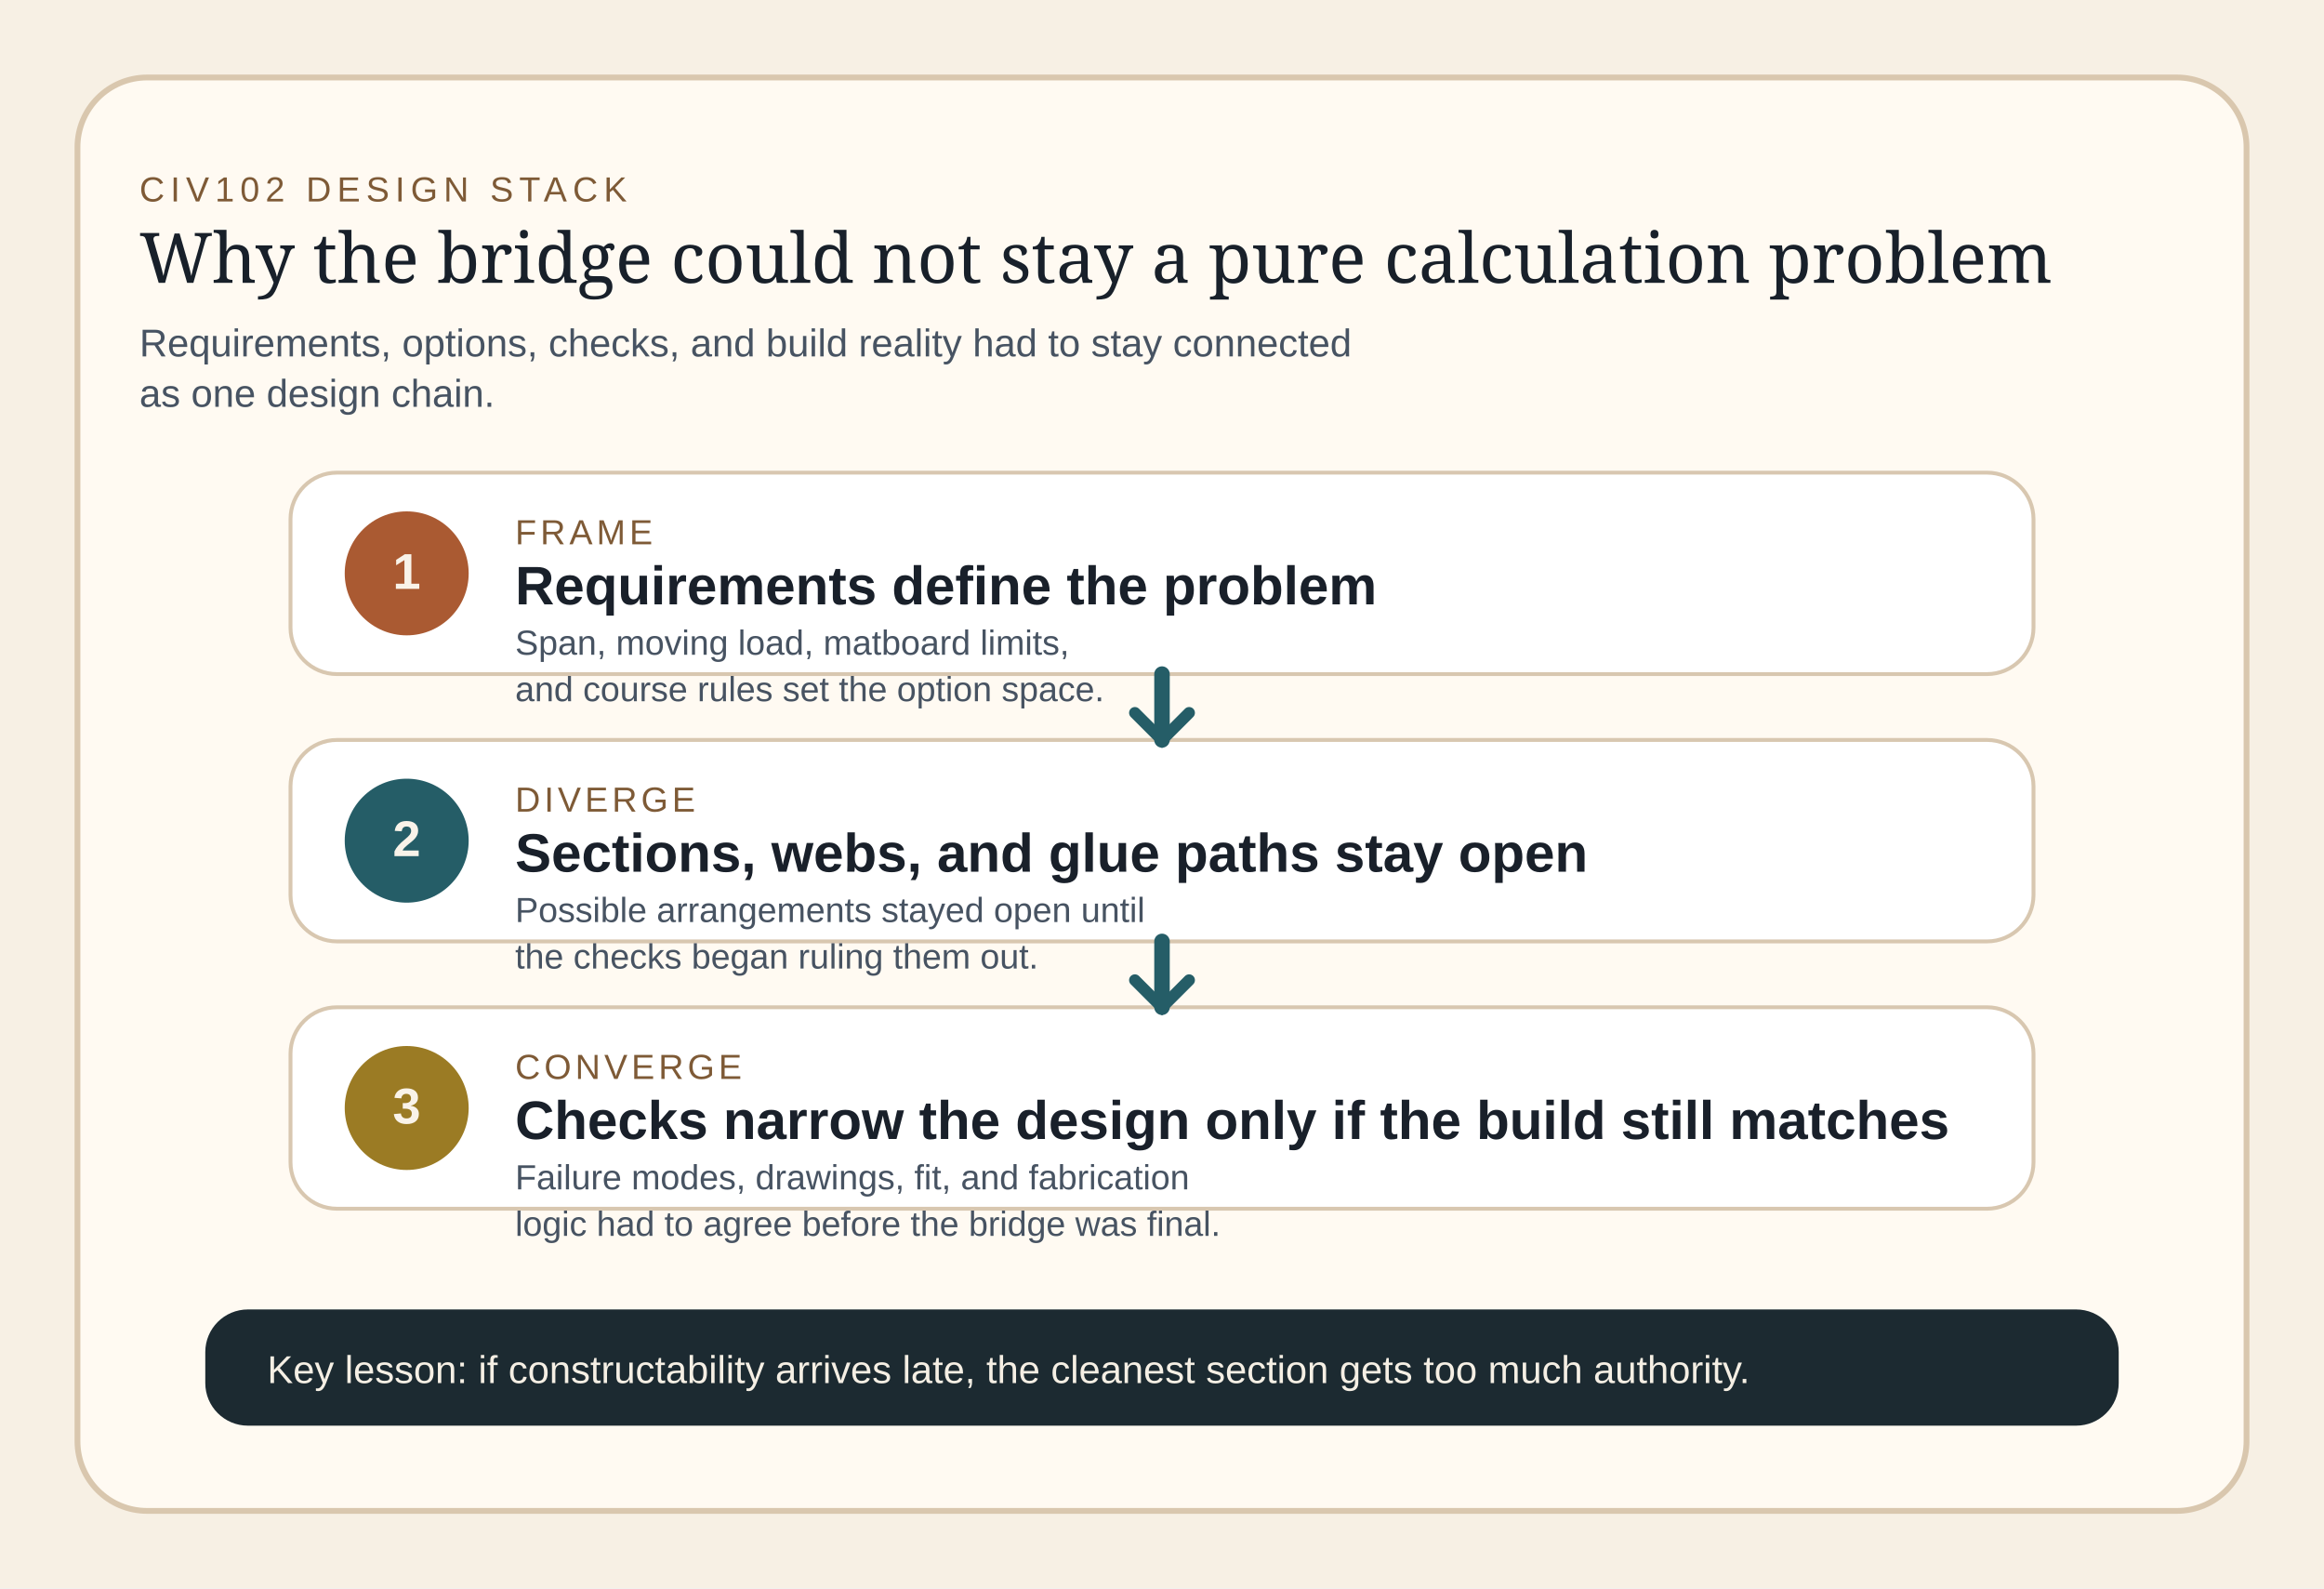
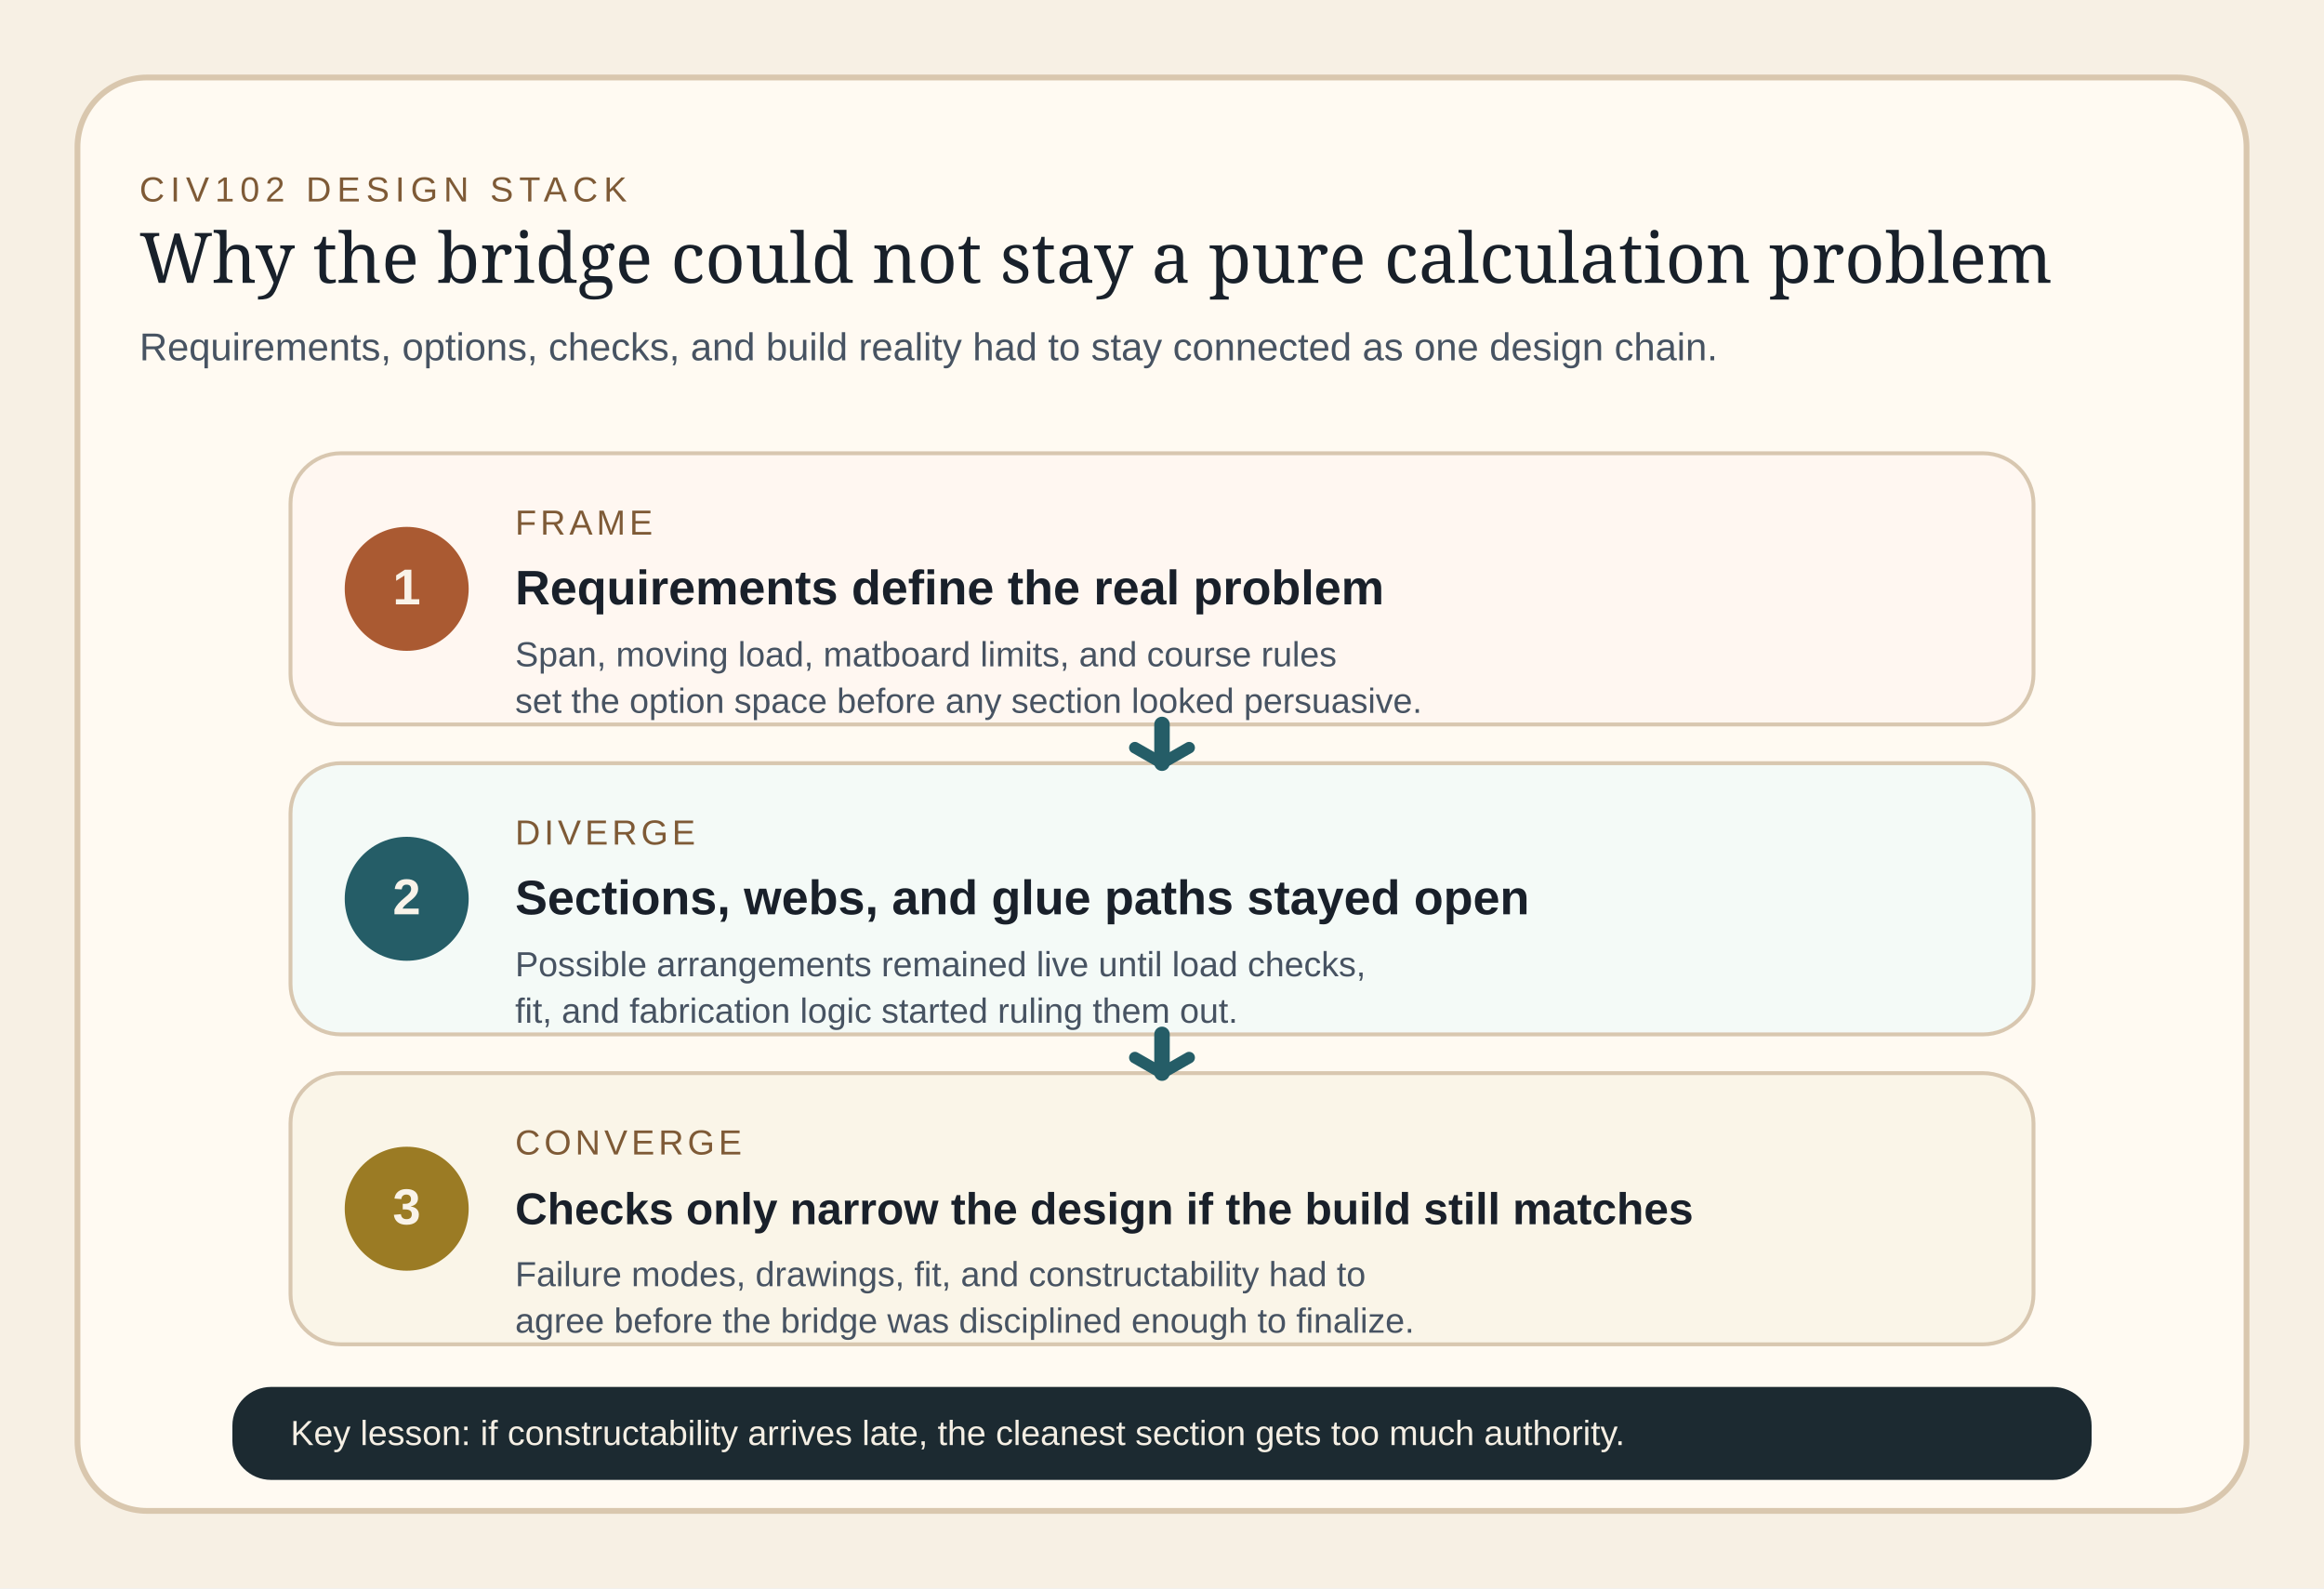
<svg xmlns="http://www.w3.org/2000/svg" viewBox="0 0 1200 820" role="img" aria-labelledby="title desc">
  <rect width="1200" height="820" fill="#f7f0e4" />
  <rect x="40" y="40" width="1120" height="740" rx="36" fill="#fffaf2" stroke="#d9c7ae" stroke-width="3" />
  <text x="72" y="104" font-family="'Public Sans', Arial, sans-serif" font-size="18" fill="#7e5a36" letter-spacing="3">CIV102 DESIGN STACK</text>
  <text x="72" y="146" font-family="'Fraunces', Georgia, serif" font-size="36" fill="#18202a">Why the bridge could not stay a pure calculation problem</text>
-   <text x="72" y="184" font-family="'Public Sans', Arial, sans-serif" font-size="20" fill="#475362">Requirements, options, checks, and build reality had to stay connected</text>
-   <text x="72" y="210" font-family="'Public Sans', Arial, sans-serif" font-size="20" fill="#475362">as one design chain.</text>
+   <text x="72" y="186" font-family="'Public Sans', Arial, sans-serif" font-size="20" fill="#475362">Requirements, options, checks, and build reality had to stay connected as one design chain.</text>
  <g font-family="'Public Sans', Arial, sans-serif">
-     <rect x="150" y="244" width="900" height="104" rx="24" fill="#fff" stroke="#d8c7b0" stroke-width="2" />
-     <rect x="150" y="382" width="900" height="104" rx="24" fill="#fff" stroke="#d8c7b0" stroke-width="2" />
-     <rect x="150" y="520" width="900" height="104" rx="24" fill="#fff" stroke="#d8c7b0" stroke-width="2" />
-     <circle cx="210" cy="296" r="32" fill="#aa5a32" />
-     <text x="210" y="304" text-anchor="middle" font-size="26" font-weight="700" fill="#f9f3e9">1</text>
-     <text x="266" y="281" font-size="18" fill="#7e5a36" letter-spacing="2">FRAME</text>
-     <text x="266" y="312" font-size="28" font-weight="700" fill="#19202a">Requirements define the problem</text>
-     <text x="266" y="338" font-size="18" fill="#475362">Span, moving load, matboard limits,</text>
-     <text x="266" y="362" font-size="18" fill="#475362">and course rules set the option space.</text>
-     <circle cx="210" cy="434" r="32" fill="#255d67" />
-     <text x="210" y="442" text-anchor="middle" font-size="26" font-weight="700" fill="#f9f3e9">2</text>
-     <text x="266" y="419" font-size="18" fill="#7e5a36" letter-spacing="2">DIVERGE</text>
-     <text x="266" y="450" font-size="28" font-weight="700" fill="#19202a">Sections, webs, and glue paths stay open</text>
-     <text x="266" y="476" font-size="18" fill="#475362">Possible arrangements stayed open until</text>
-     <text x="266" y="500" font-size="18" fill="#475362">the checks began ruling them out.</text>
-     <circle cx="210" cy="572" r="32" fill="#9b7b24" />
-     <text x="210" y="580" text-anchor="middle" font-size="26" font-weight="700" fill="#f9f3e9">3</text>
-     <text x="266" y="557" font-size="18" fill="#7e5a36" letter-spacing="2">CONVERGE</text>
-     <text x="266" y="588" font-size="28" font-weight="700" fill="#19202a">Checks narrow the design only if the build still matches</text>
-     <text x="266" y="614" font-size="18" fill="#475362">Failure modes, drawings, fit, and fabrication</text>
-     <text x="266" y="638" font-size="18" fill="#475362">logic had to agree before the bridge was final.</text>
+     <rect x="150" y="234" width="900" height="140" rx="26" fill="#fff7f1" stroke="#d8c7b0" stroke-width="2" />
+     <rect x="150" y="394" width="900" height="140" rx="26" fill="#f4faf7" stroke="#d8c7b0" stroke-width="2" />
+     <rect x="150" y="554" width="900" height="140" rx="26" fill="#faf5e8" stroke="#d8c7b0" stroke-width="2" />
+     <circle cx="210" cy="304" r="32" fill="#aa5a32" />
+     <text x="210" y="312" text-anchor="middle" font-size="26" font-weight="700" fill="#f9f3e9">1</text>
+     <text x="266" y="276" font-size="18" fill="#7e5a36" letter-spacing="2">FRAME</text>
+     <text x="266" y="312" font-size="25" font-weight="700" fill="#19202a">Requirements define the real problem</text>
+     <text x="266" y="344" font-size="18" fill="#475362">Span, moving load, matboard limits, and course rules</text>
+     <text x="266" y="368" font-size="18" fill="#475362">set the option space before any section looked persuasive.</text>
+     <circle cx="210" cy="464" r="32" fill="#255d67" />
+     <text x="210" y="472" text-anchor="middle" font-size="26" font-weight="700" fill="#f9f3e9">2</text>
+     <text x="266" y="436" font-size="18" fill="#7e5a36" letter-spacing="2">DIVERGE</text>
+     <text x="266" y="472" font-size="25" font-weight="700" fill="#19202a">Sections, webs, and glue paths stayed open</text>
+     <text x="266" y="504" font-size="18" fill="#475362">Possible arrangements remained live until load checks,</text>
+     <text x="266" y="528" font-size="18" fill="#475362">fit, and fabrication logic started ruling them out.</text>
+     <circle cx="210" cy="624" r="32" fill="#9b7b24" />
+     <text x="210" y="632" text-anchor="middle" font-size="26" font-weight="700" fill="#f9f3e9">3</text>
+     <text x="266" y="596" font-size="18" fill="#7e5a36" letter-spacing="2">CONVERGE</text>
+     <text x="266" y="632" font-size="23" font-weight="700" fill="#19202a">Checks only narrow the design if the build still matches</text>
+     <text x="266" y="664" font-size="18" fill="#475362">Failure modes, drawings, fit, and constructability had to</text>
+     <text x="266" y="688" font-size="18" fill="#475362">agree before the bridge was disciplined enough to finalize.</text>
  </g>
  <g stroke="#255d67" stroke-width="8" stroke-linecap="round" fill="none">
-     <path d="M600 348 V382" />
-     <path d="M600 486 V520" />
+     <path d="M600 374 V394" />
+     <path d="M600 534 V554" />
  </g>
  <g stroke="#255d67" stroke-width="6" stroke-linecap="round" fill="none">
-     <path d="M586 368 L600 382 L614 368" />
-     <path d="M586 506 L600 520 L614 506" />
+     <path d="M586 386 L600 394 L614 386" />
+     <path d="M586 546 L600 554 L614 546" />
  </g>
  <g>
-     <rect x="106" y="676" width="988" height="60" rx="22" fill="#13212a" opacity="0.96" />
-     <text x="138" y="714" font-family="'Public Sans', Arial, sans-serif" font-size="20" fill="#f5efe4">Key lesson: if constructability arrives late, the cleanest section gets too much authority.</text>
+     <rect x="120" y="716" width="960" height="48" rx="20" fill="#13212a" opacity="0.96" />
+     <text x="150" y="746" font-family="'Public Sans', Arial, sans-serif" font-size="18" fill="#f5efe4">Key lesson: if constructability arrives late, the cleanest section gets too much authority.</text>
  </g>
</svg>
